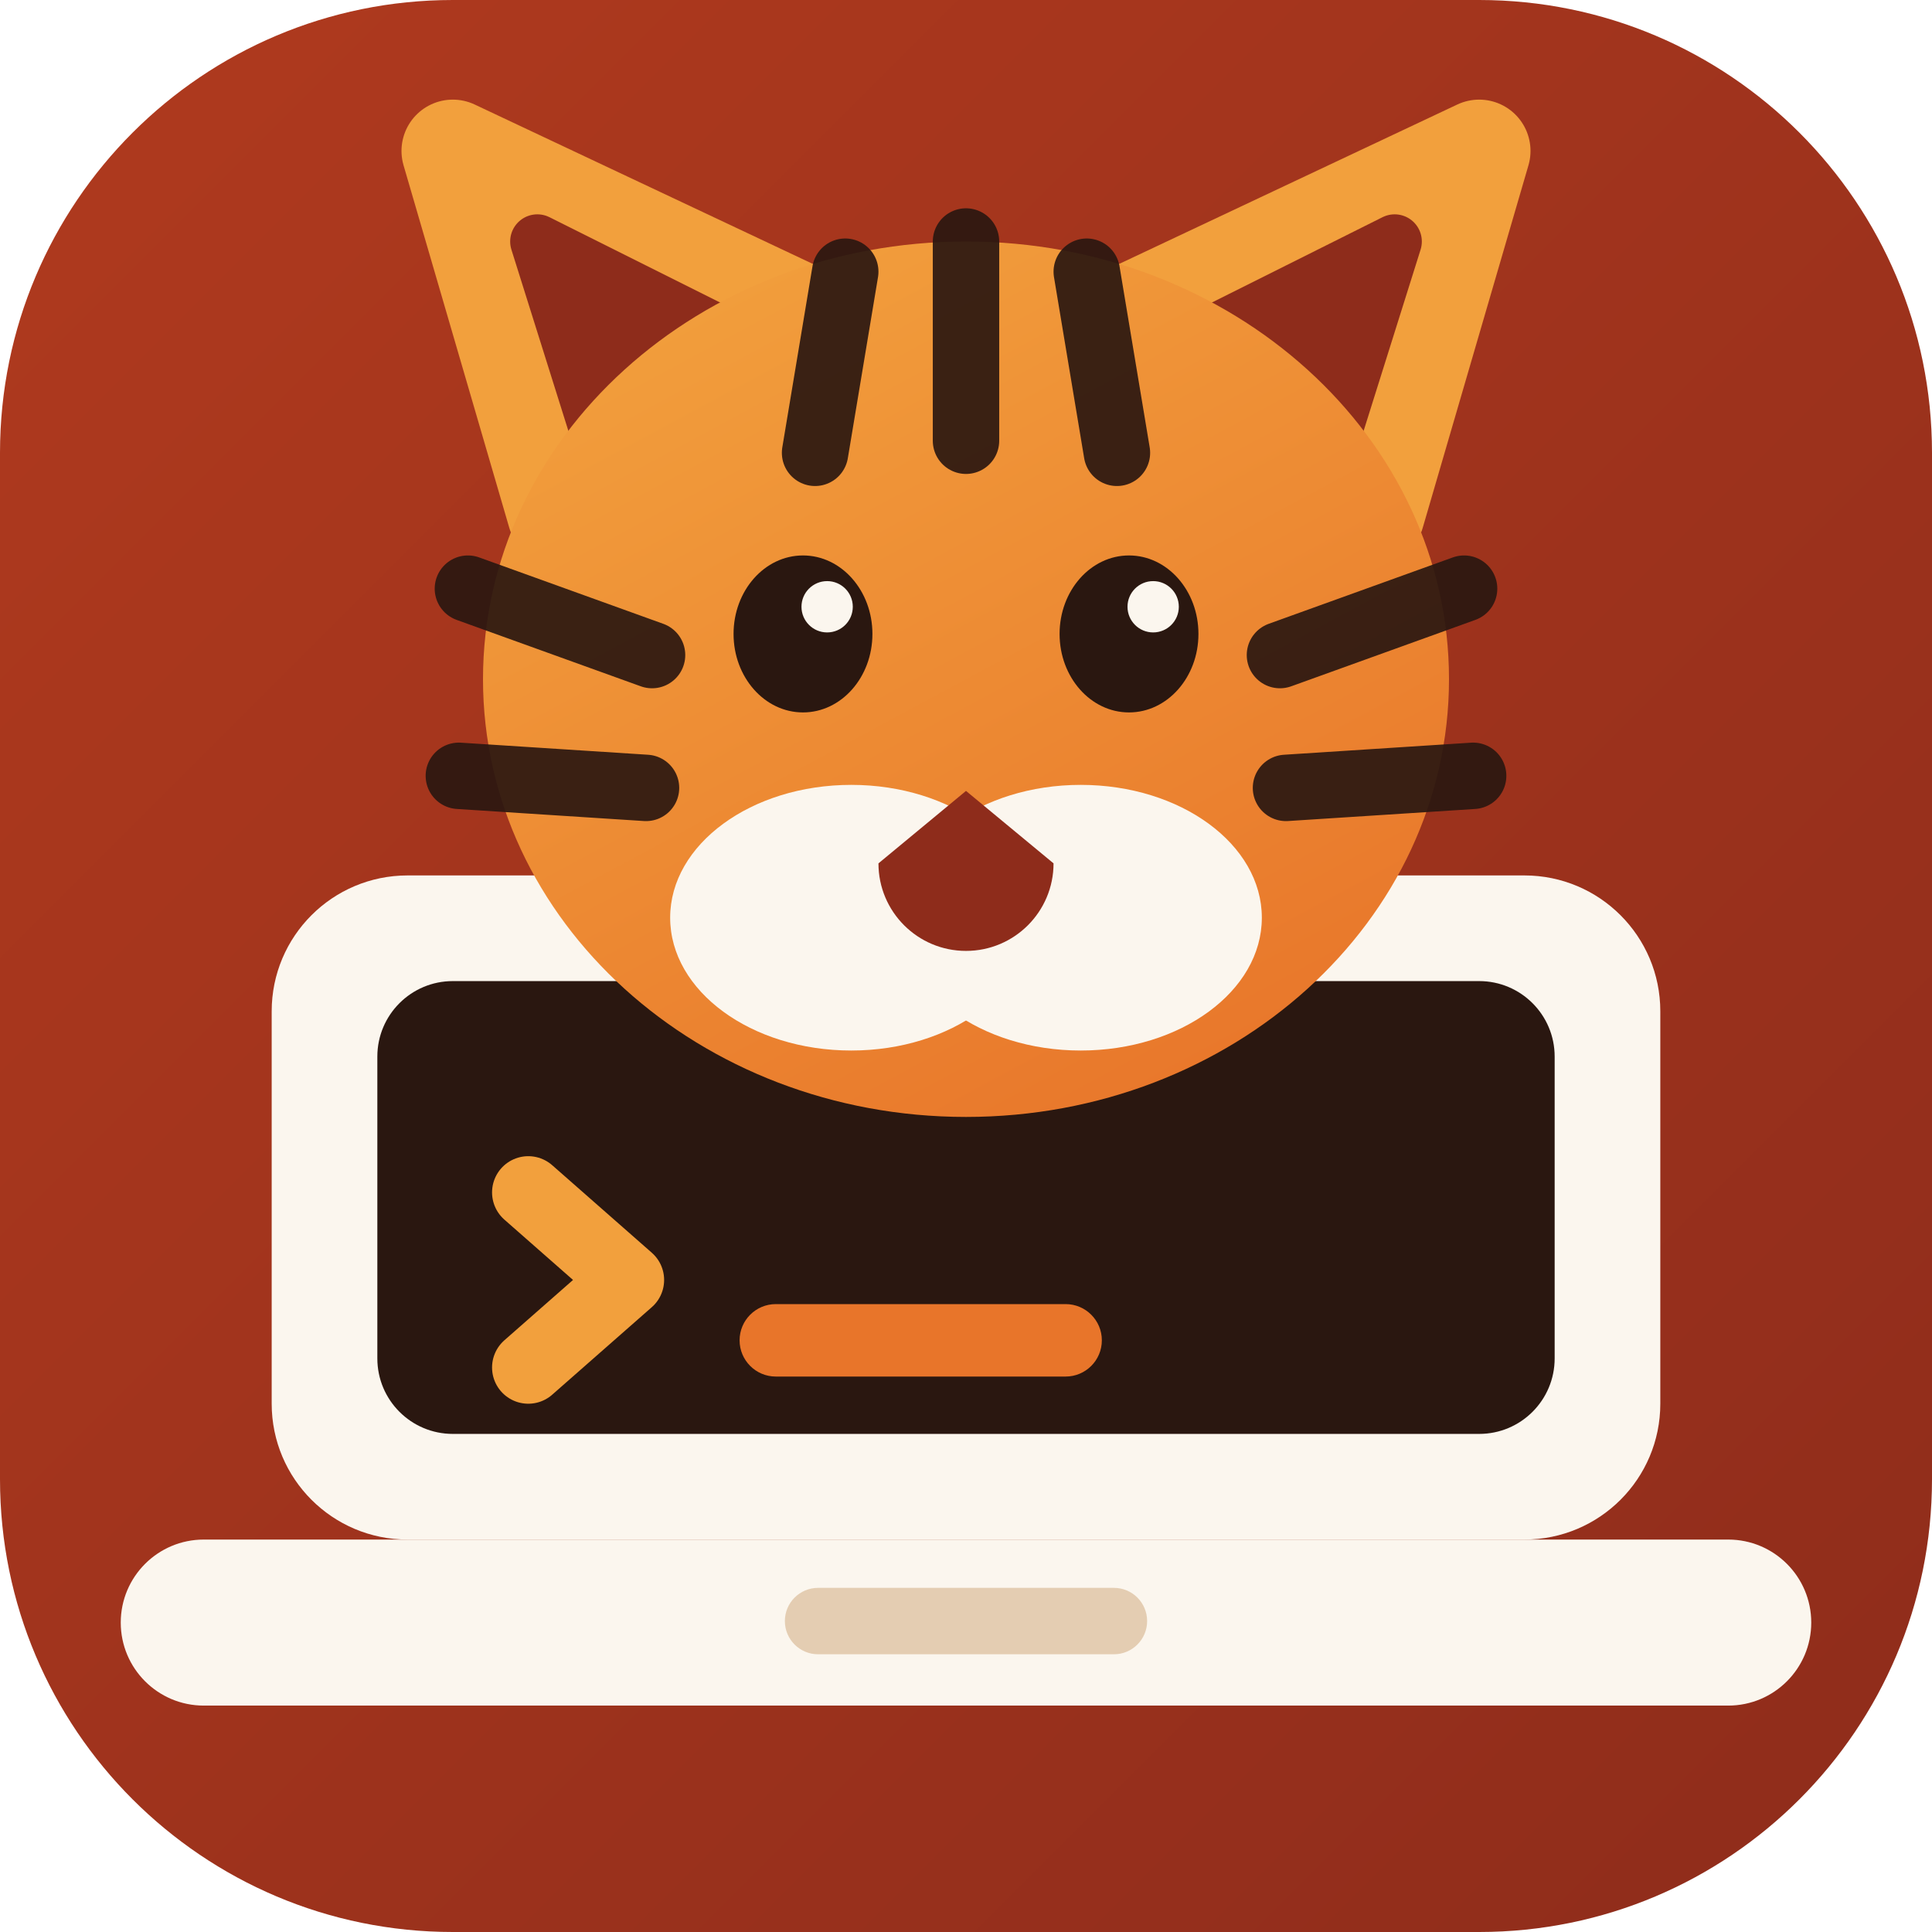
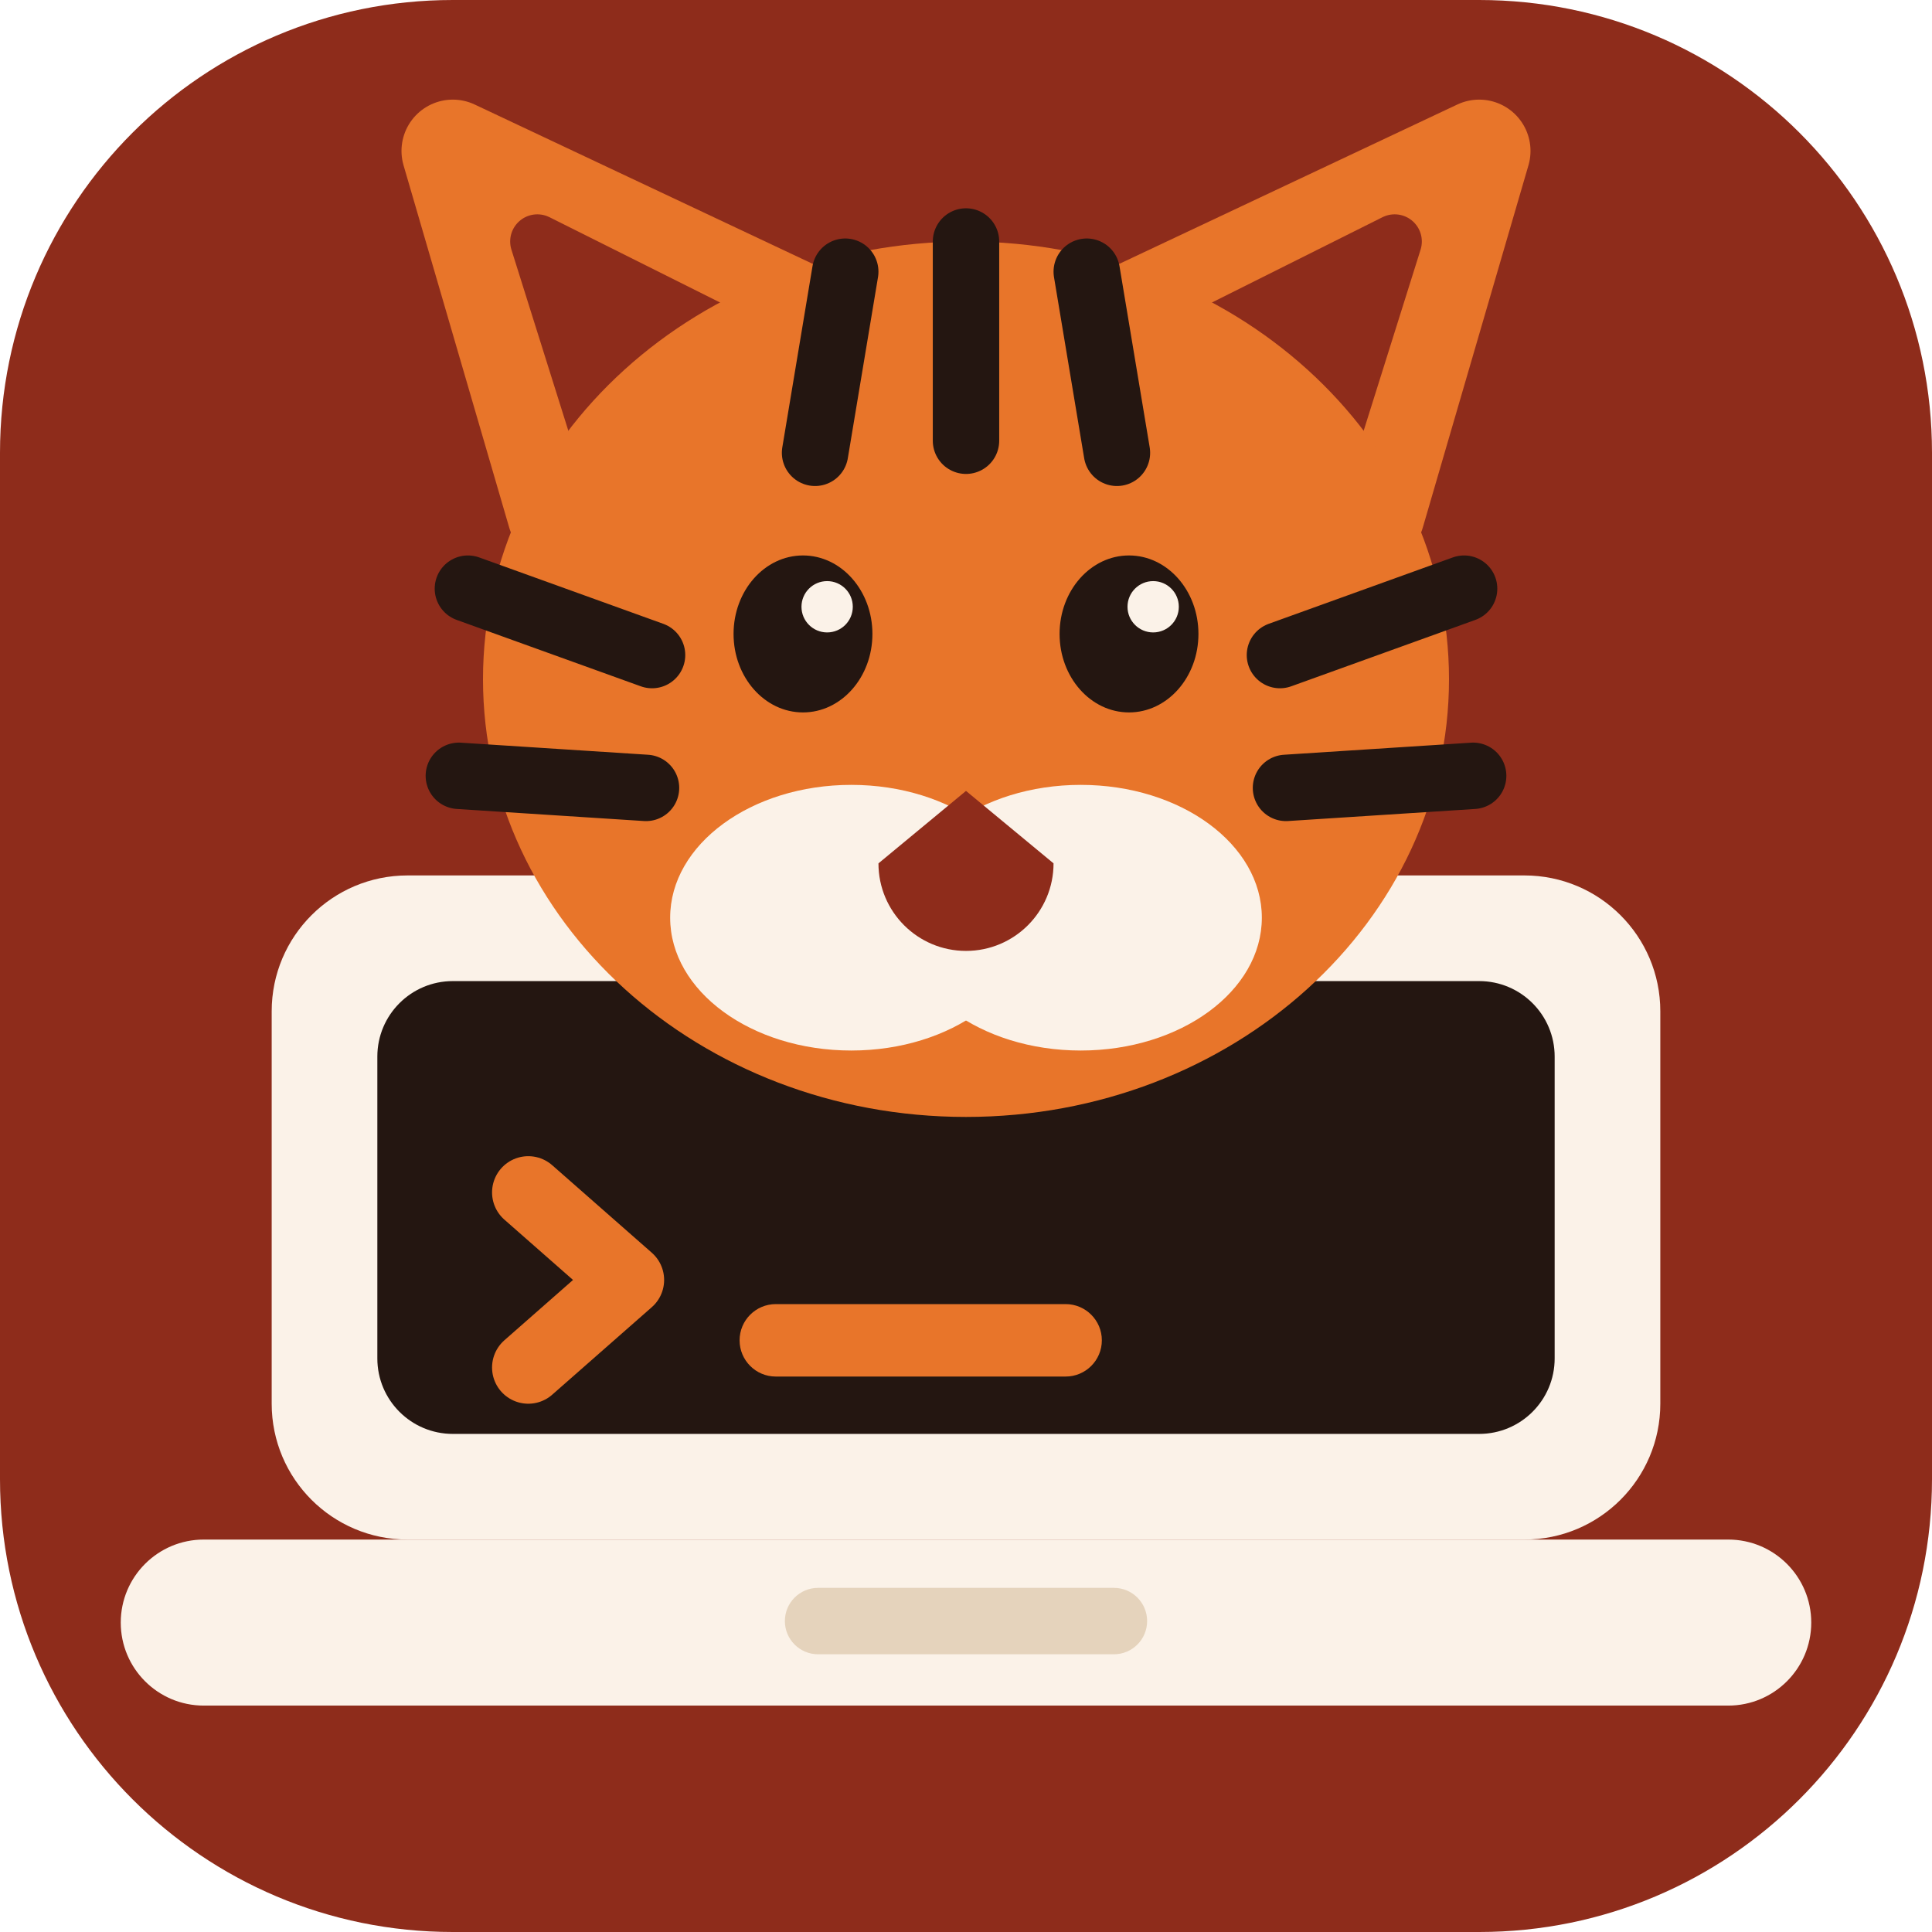
<svg xmlns="http://www.w3.org/2000/svg" viewBox="0 0 64 64" width="64" height="64" role="img" aria-label="Travis CSNHS">
-   <defs>
-     <linearGradient id="bg" x1="0" y1="0" x2="1" y2="1">
-       <stop offset="0" stop-color="#B03A1E" />
-       <stop offset="1" stop-color="#8E2C1B" />
-     </linearGradient>
-     <linearGradient id="fur" x1="0.2" y1="0" x2="0.8" y2="1">
-       <stop offset="0" stop-color="#F2A03D" />
-       <stop offset="1" stop-color="#E8752A" />
-     </linearGradient>
-   </defs>
-   <rect width="64" height="64" rx="15" fill="url(#bg)" />
-   <rect x="9" y="29" width="46" height="22" rx="4.5" fill="#FBF6EE" />
-   <rect x="12.5" y="32.5" width="39" height="15" rx="2.5" fill="#2A1710" />
-   <rect x="4" y="51" width="56" height="5.5" rx="2.75" fill="#FBF6EE" />
-   <rect x="26" y="52.6" width="12" height="2.2" rx="1.1" fill="#E4CDB2" />
-   <path d="M18.5 17 15 5l14 6.6Z" fill="url(#fur)" stroke="#F2A03D" stroke-width="3.4" stroke-linejoin="round" />
-   <path d="M45.5 17 49 5l-14 6.6Z" fill="url(#fur)" stroke="#F2A03D" stroke-width="3.4" stroke-linejoin="round" />
+   <rect width="64" height="64" rx="15" fill="#8E2C1B" />
+   <rect x="9" y="29" width="46" height="22" rx="4.5" fill="#FBF2E8" />
+   <rect x="12.5" y="32.5" width="39" height="15" rx="2.5" fill="#241611" />
+   <rect x="4" y="51" width="56" height="5.5" rx="2.75" fill="#FBF2E8" />
+   <rect x="26" y="52.6" width="12" height="2.2" rx="1.1" fill="#E5D3BC" />
+   <path d="M18.5 17 15 5l14 6.6Z" fill="#E8752A" stroke="#E8752A" stroke-width="3.4" stroke-linejoin="round" />
+   <path d="M45.5 17 49 5l-14 6.6Z" fill="#E8752A" stroke="#E8752A" stroke-width="3.4" stroke-linejoin="round" />
  <path d="M20 15 17.8 8l7.8 3.9Z" fill="#8E2C1B" stroke="#8E2C1B" stroke-width="1.8" stroke-linejoin="round" />
  <path d="M44 15 46.2 8l-7.8 3.9Z" fill="#8E2C1B" stroke="#8E2C1B" stroke-width="1.8" stroke-linejoin="round" />
-   <ellipse cx="32" cy="22.5" rx="16" ry="14.5" fill="url(#fur)" />
-   <g stroke="#2A1710" stroke-width="2.2" stroke-linecap="round" fill="none" opacity="0.92">
+   <ellipse cx="32" cy="22.5" rx="16" ry="14.5" fill="#E8752A" />
+   <g stroke="#241611" stroke-width="2.2" stroke-linecap="round" fill="none">
    <path d="M28 9 27 15" />
    <path d="M32 8v6.6" />
    <path d="M36 9 37 15" />
    <path d="M15.5 19.5 21.6 21.7" />
    <path d="M15.2 25.7 21.4 26.1" />
    <path d="M48.5 19.5 42.4 21.7" />
    <path d="M48.8 25.7 42.6 26.1" />
  </g>
-   <ellipse cx="28.2" cy="30.4" rx="6" ry="4.4" fill="#FBF6EE" />
-   <ellipse cx="35.8" cy="30.4" rx="6" ry="4.4" fill="#FBF6EE" />
-   <ellipse cx="26.6" cy="21" rx="2.3" ry="2.6" fill="#2A1710" />
-   <ellipse cx="37.4" cy="21" rx="2.3" ry="2.6" fill="#2A1710" />
-   <circle cx="27.4" cy="20.1" r="0.85" fill="#FBF6EE" />
-   <circle cx="38.2" cy="20.1" r="0.85" fill="#FBF6EE" />
+   <ellipse cx="28.2" cy="30.4" rx="6" ry="4.4" fill="#FBF2E8" />
+   <ellipse cx="35.8" cy="30.4" rx="6" ry="4.4" fill="#FBF2E8" />
+   <ellipse cx="26.6" cy="21" rx="2.3" ry="2.6" fill="#241611" />
+   <ellipse cx="37.4" cy="21" rx="2.3" ry="2.6" fill="#241611" />
+   <circle cx="27.4" cy="20.1" r="0.85" fill="#FBF2E8" />
+   <circle cx="38.2" cy="20.1" r="0.85" fill="#FBF2E8" />
  <path d="M32 26.2 34.9 28.6a2.9 2.9 0 0 1-5.8 0Z" fill="#8E2C1B" />
-   <path d="M17.5 39.5 20.8 42.4 17.5 45.3" fill="none" stroke="#F2A03D" stroke-width="2.4" stroke-linecap="round" stroke-linejoin="round" />
+   <path d="M17.5 39.5 20.8 42.4 17.5 45.3" fill="none" stroke="#E8752A" stroke-width="2.4" stroke-linecap="round" stroke-linejoin="round" />
  <rect x="24.5" y="43.2" width="12" height="2.4" rx="1.2" fill="#E8752A" />
</svg>
